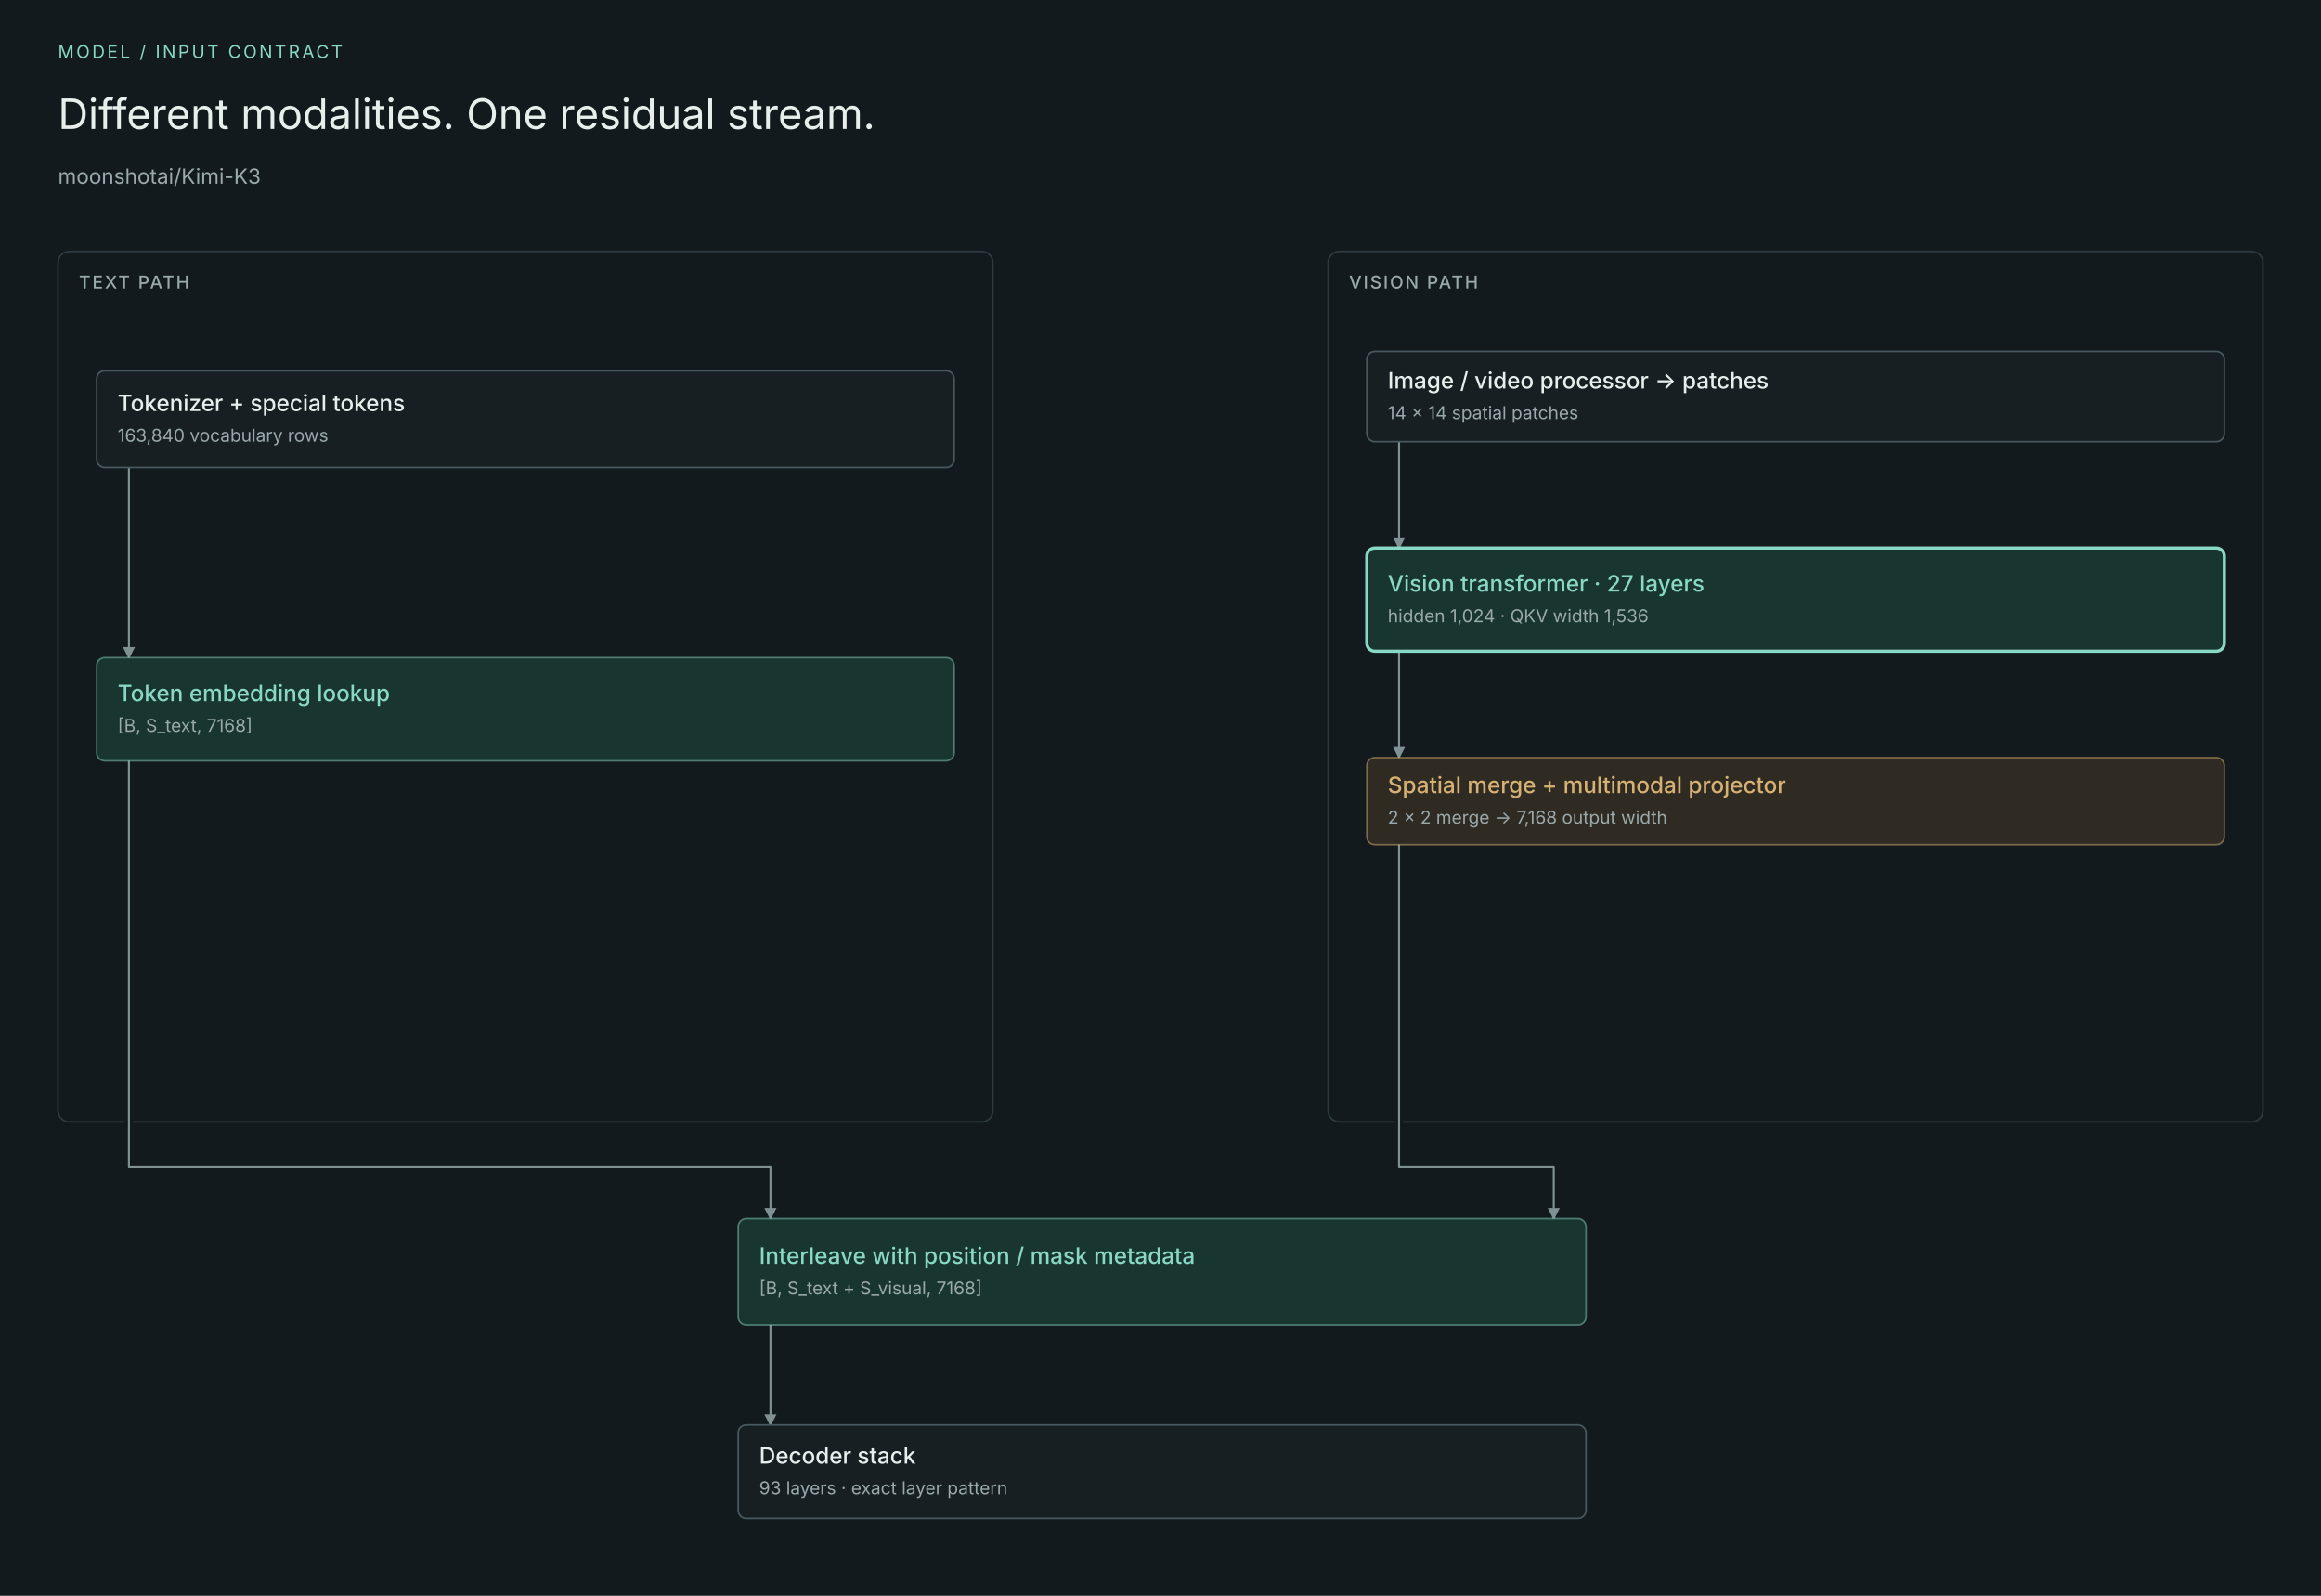
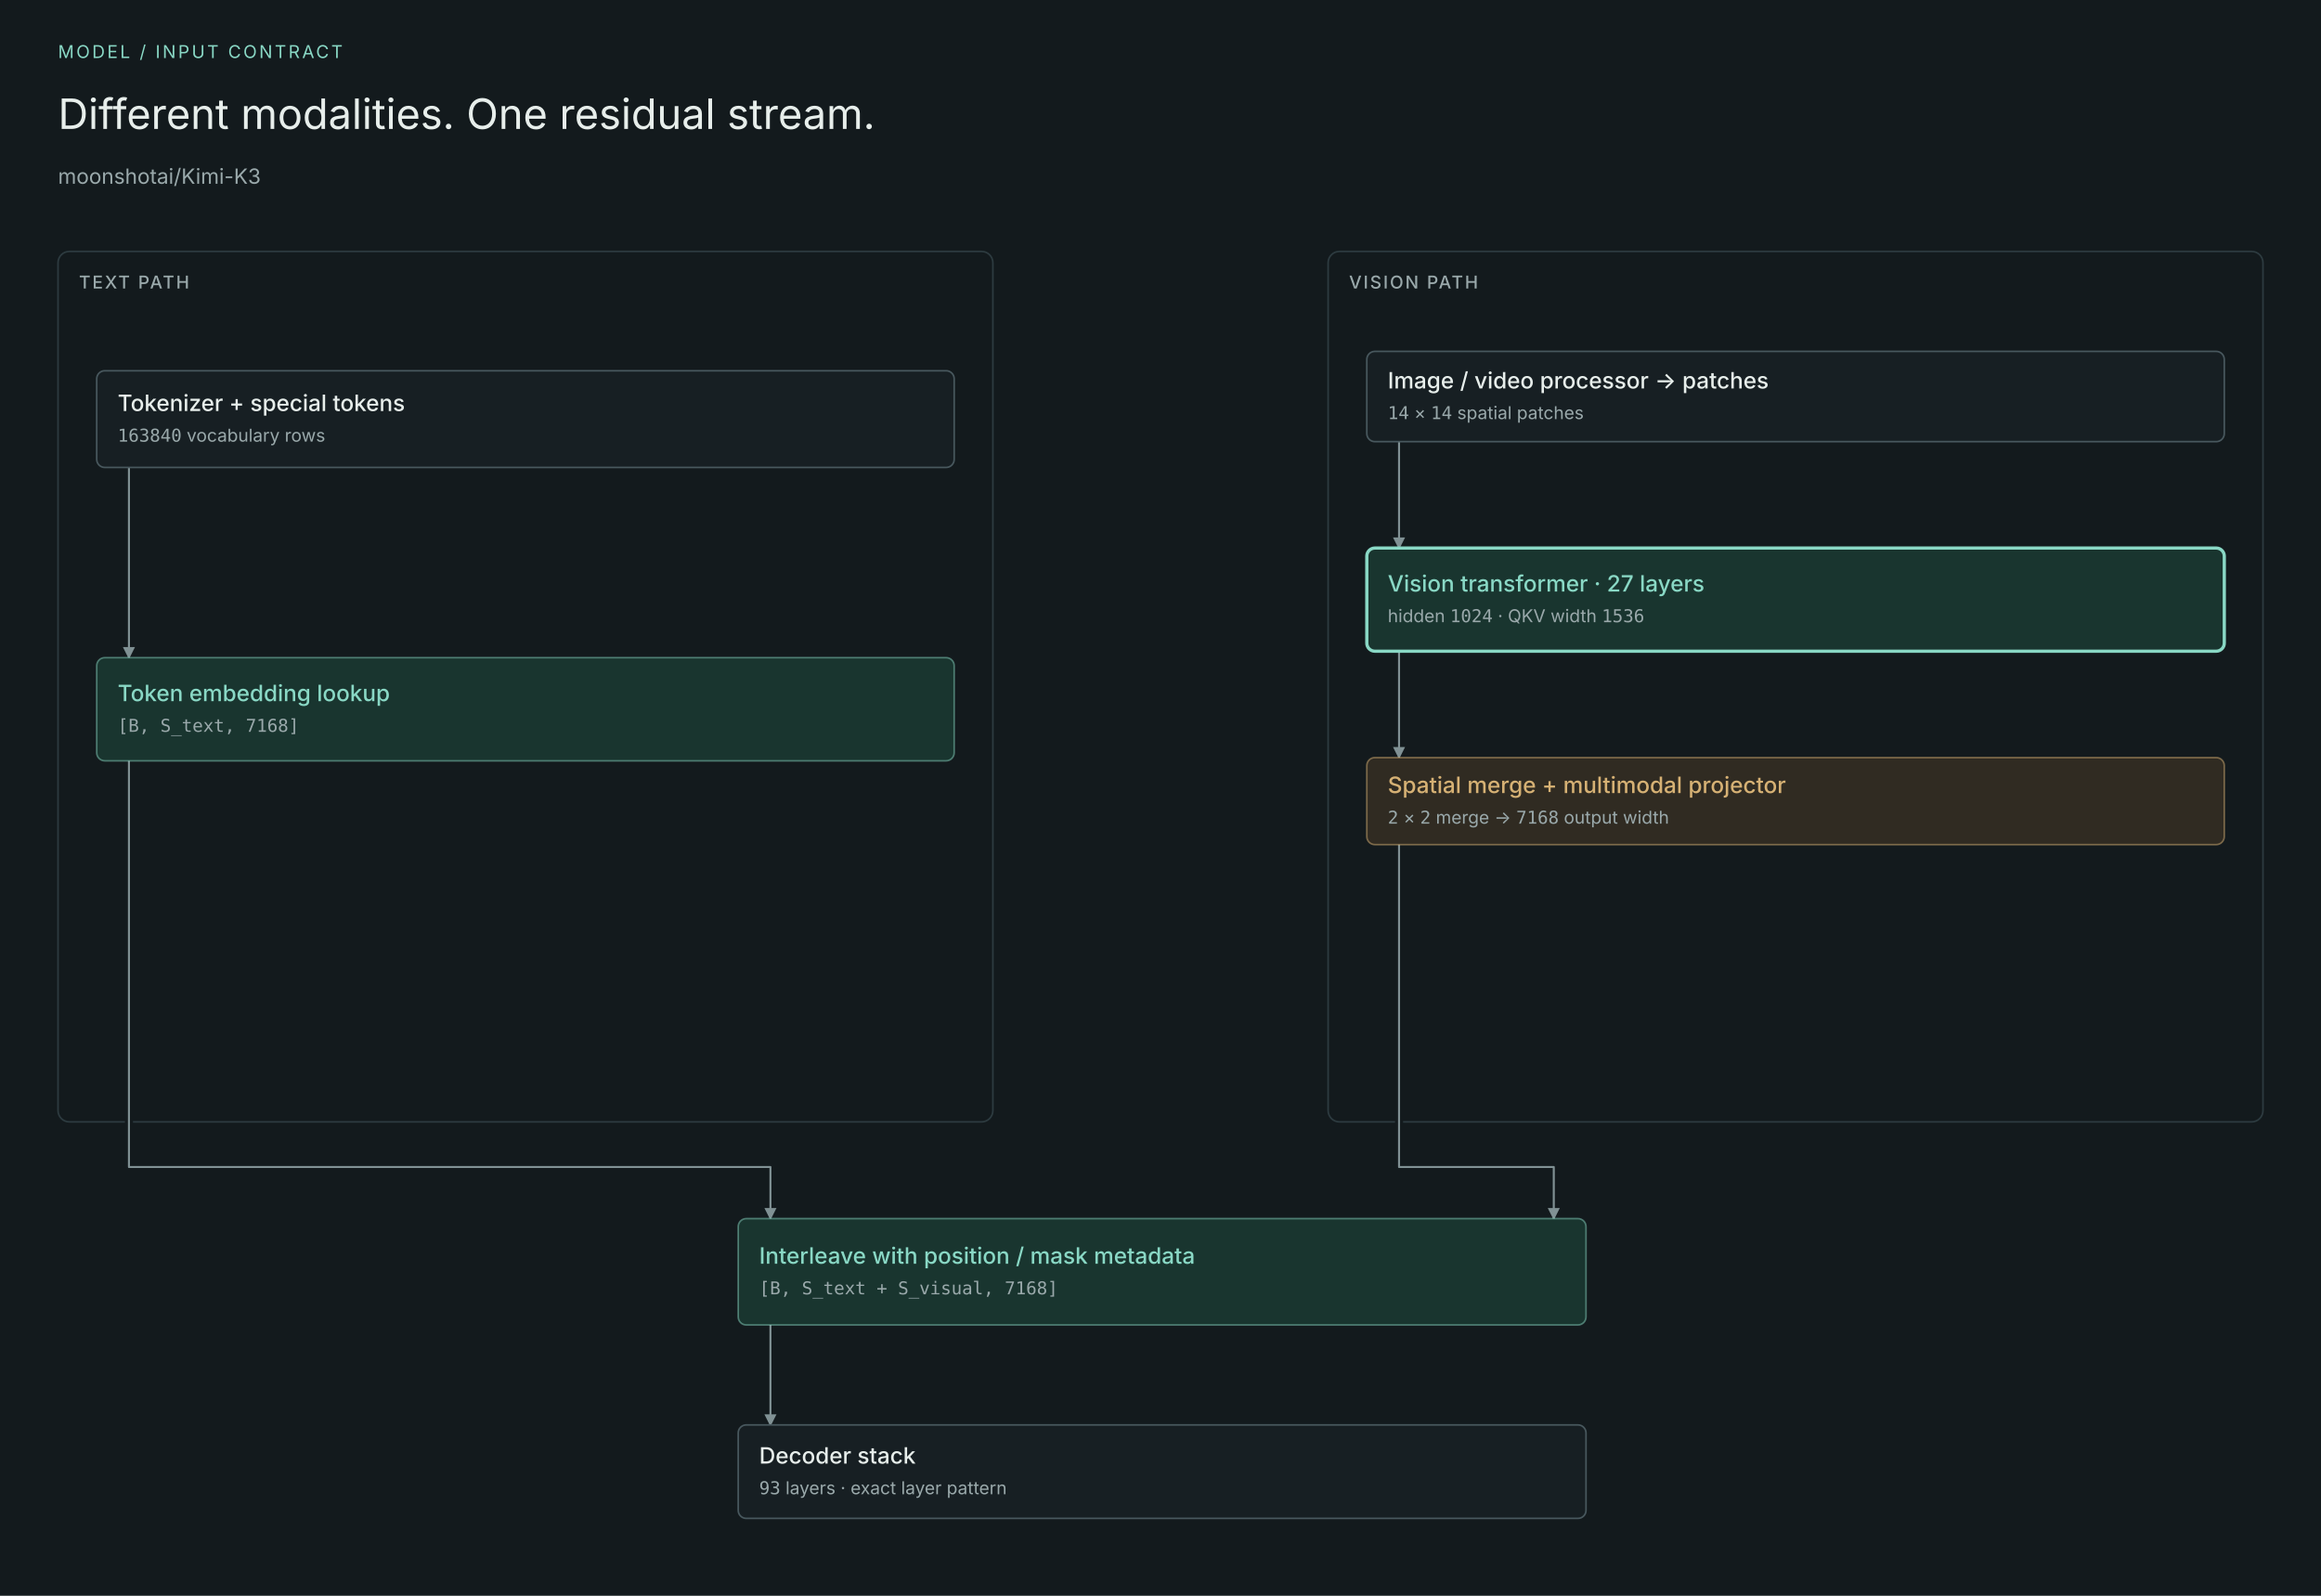
<svg xmlns="http://www.w3.org/2000/svg" class="schematic" id="schematic" viewBox="0 0 1440 990" role="group" aria-label="Kimi K3 Architecture schematic" style="fill:rgb(0, 0, 0);fill-opacity:1;stroke:none;stroke-width:1px;stroke-opacity:1;stroke-dasharray:none;stroke-linecap:butt;stroke-linejoin:miter;font-family:Inter, -apple-system, &quot;system-ui&quot;, &quot;Segoe UI&quot;, Arial, sans-serif;font-size:14px;font-weight:400;letter-spacing:normal;text-anchor:start;opacity:1" width="1440" height="990">
  <defs style="fill:rgb(0, 0, 0);fill-opacity:1;stroke:none;stroke-width:1px;stroke-opacity:1;stroke-dasharray:none;stroke-linecap:butt;stroke-linejoin:miter;font-family:Inter, -apple-system, &quot;system-ui&quot;, &quot;Segoe UI&quot;, Arial, sans-serif;font-size:14px;font-weight:400;letter-spacing:normal;text-anchor:start;opacity:1">
    <marker id="arrow-flow" viewBox="0 0 8 8" refX="7" refY="4" markerWidth="6" markerHeight="6" orient="auto-start-reverse" style="fill:rgb(0, 0, 0);fill-opacity:1;stroke:none;stroke-width:1px;stroke-opacity:1;stroke-dasharray:none;stroke-linecap:butt;stroke-linejoin:miter;font-family:Inter, -apple-system, &quot;system-ui&quot;, &quot;Segoe UI&quot;, Arial, sans-serif;font-size:14px;font-weight:400;letter-spacing:normal;text-anchor:start;opacity:1">
      <path d="M 0 0 L 8 4 L 0 8 Z" style="fill:rgb(128, 145, 148);fill-opacity:1;stroke:none;stroke-width:1px;stroke-opacity:1;stroke-dasharray:none;stroke-linecap:butt;stroke-linejoin:miter;font-family:Inter, -apple-system, &quot;system-ui&quot;, &quot;Segoe UI&quot;, Arial, sans-serif;font-size:14px;font-weight:400;letter-spacing:normal;text-anchor:start;opacity:1" />
    </marker>
    <marker id="arrow-state" viewBox="0 0 8 8" refX="7" refY="4" markerWidth="6" markerHeight="6" orient="auto-start-reverse" style="fill:rgb(0, 0, 0);fill-opacity:1;stroke:none;stroke-width:1px;stroke-opacity:1;stroke-dasharray:none;stroke-linecap:butt;stroke-linejoin:miter;font-family:Inter, -apple-system, &quot;system-ui&quot;, &quot;Segoe UI&quot;, Arial, sans-serif;font-size:14px;font-weight:400;letter-spacing:normal;text-anchor:start;opacity:1">
      <path d="M 0 0 L 8 4 L 0 8 Z" style="fill:rgb(214, 177, 116);fill-opacity:1;stroke:none;stroke-width:1px;stroke-opacity:1;stroke-dasharray:none;stroke-linecap:butt;stroke-linejoin:miter;font-family:Inter, -apple-system, &quot;system-ui&quot;, &quot;Segoe UI&quot;, Arial, sans-serif;font-size:14px;font-weight:400;letter-spacing:normal;text-anchor:start;opacity:1" />
    </marker>
    <marker id="arrow-residual" viewBox="0 0 8 8" refX="7" refY="4" markerWidth="6" markerHeight="6" orient="auto-start-reverse" style="fill:rgb(0, 0, 0);fill-opacity:1;stroke:none;stroke-width:1px;stroke-opacity:1;stroke-dasharray:none;stroke-linecap:butt;stroke-linejoin:miter;font-family:Inter, -apple-system, &quot;system-ui&quot;, &quot;Segoe UI&quot;, Arial, sans-serif;font-size:14px;font-weight:400;letter-spacing:normal;text-anchor:start;opacity:1">
      <path d="M 0 0 L 8 4 L 0 8 Z" style="fill:rgb(128, 145, 148);fill-opacity:1;stroke:none;stroke-width:1px;stroke-opacity:1;stroke-dasharray:none;stroke-linecap:butt;stroke-linejoin:miter;font-family:Inter, -apple-system, &quot;system-ui&quot;, &quot;Segoe UI&quot;, Arial, sans-serif;font-size:14px;font-weight:400;letter-spacing:normal;text-anchor:start;opacity:1" />
    </marker>
    <marker id="arrow-comm" viewBox="0 0 8 8" refX="7" refY="4" markerWidth="6" markerHeight="6" orient="auto-start-reverse" style="fill:rgb(0, 0, 0);fill-opacity:1;stroke:none;stroke-width:1px;stroke-opacity:1;stroke-dasharray:none;stroke-linecap:butt;stroke-linejoin:miter;font-family:Inter, -apple-system, &quot;system-ui&quot;, &quot;Segoe UI&quot;, Arial, sans-serif;font-size:14px;font-weight:400;letter-spacing:normal;text-anchor:start;opacity:1">
      <path d="M 0 0 L 8 4 L 0 8 Z" style="fill:rgb(183, 167, 228);fill-opacity:1;stroke:none;stroke-width:1px;stroke-opacity:1;stroke-dasharray:none;stroke-linecap:butt;stroke-linejoin:miter;font-family:Inter, -apple-system, &quot;system-ui&quot;, &quot;Segoe UI&quot;, Arial, sans-serif;font-size:14px;font-weight:400;letter-spacing:normal;text-anchor:start;opacity:1" />
    </marker>
    <marker id="arrow-control" viewBox="0 0 8 8" refX="7" refY="4" markerWidth="6" markerHeight="6" orient="auto-start-reverse" style="fill:rgb(0, 0, 0);fill-opacity:1;stroke:none;stroke-width:1px;stroke-opacity:1;stroke-dasharray:none;stroke-linecap:butt;stroke-linejoin:miter;font-family:Inter, -apple-system, &quot;system-ui&quot;, &quot;Segoe UI&quot;, Arial, sans-serif;font-size:14px;font-weight:400;letter-spacing:normal;text-anchor:start;opacity:1">
      <path d="M 0 0 L 8 4 L 0 8 Z" style="fill:rgb(128, 145, 148);fill-opacity:1;stroke:none;stroke-width:1px;stroke-opacity:1;stroke-dasharray:none;stroke-linecap:butt;stroke-linejoin:miter;font-family:Inter, -apple-system, &quot;system-ui&quot;, &quot;Segoe UI&quot;, Arial, sans-serif;font-size:14px;font-weight:400;letter-spacing:normal;text-anchor:start;opacity:1" />
    </marker>
    <marker id="arrow-delay" viewBox="0 0 8 8" refX="7" refY="4" markerWidth="6" markerHeight="6" orient="auto-start-reverse" style="fill:rgb(0, 0, 0);fill-opacity:1;stroke:none;stroke-width:1px;stroke-opacity:1;stroke-dasharray:none;stroke-linecap:butt;stroke-linejoin:miter;font-family:Inter, -apple-system, &quot;system-ui&quot;, &quot;Segoe UI&quot;, Arial, sans-serif;font-size:14px;font-weight:400;letter-spacing:normal;text-anchor:start;opacity:1">
      <path d="M 0 0 L 8 4 L 0 8 Z" style="fill:rgb(214, 177, 116);fill-opacity:1;stroke:none;stroke-width:1px;stroke-opacity:1;stroke-dasharray:none;stroke-linecap:butt;stroke-linejoin:miter;font-family:Inter, -apple-system, &quot;system-ui&quot;, &quot;Segoe UI&quot;, Arial, sans-serif;font-size:14px;font-weight:400;letter-spacing:normal;text-anchor:start;opacity:1" />
    </marker>
    <marker id="arrow-host" viewBox="0 0 8 8" refX="7" refY="4" markerWidth="6" markerHeight="6" orient="auto-start-reverse" style="fill:rgb(0, 0, 0);fill-opacity:1;stroke:none;stroke-width:1px;stroke-opacity:1;stroke-dasharray:none;stroke-linecap:butt;stroke-linejoin:miter;font-family:Inter, -apple-system, &quot;system-ui&quot;, &quot;Segoe UI&quot;, Arial, sans-serif;font-size:14px;font-weight:400;letter-spacing:normal;text-anchor:start;opacity:1">
      <path d="M 0 0 L 8 4 L 0 8 Z" style="fill:rgb(128, 145, 148);fill-opacity:1;stroke:none;stroke-width:1px;stroke-opacity:1;stroke-dasharray:none;stroke-linecap:butt;stroke-linejoin:miter;font-family:Inter, -apple-system, &quot;system-ui&quot;, &quot;Segoe UI&quot;, Arial, sans-serif;font-size:14px;font-weight:400;letter-spacing:normal;text-anchor:start;opacity:1" />
    </marker>
    <marker id="arrow-nvlink" viewBox="0 0 8 8" refX="7" refY="4" markerWidth="6" markerHeight="6" orient="auto-start-reverse" style="fill:rgb(0, 0, 0);fill-opacity:1;stroke:none;stroke-width:1px;stroke-opacity:1;stroke-dasharray:none;stroke-linecap:butt;stroke-linejoin:miter;font-family:Inter, -apple-system, &quot;system-ui&quot;, &quot;Segoe UI&quot;, Arial, sans-serif;font-size:14px;font-weight:400;letter-spacing:normal;text-anchor:start;opacity:1">
      <path d="M 0 0 L 8 4 L 0 8 Z" style="fill:rgb(128, 145, 148);fill-opacity:1;stroke:none;stroke-width:1px;stroke-opacity:1;stroke-dasharray:none;stroke-linecap:butt;stroke-linejoin:miter;font-family:Inter, -apple-system, &quot;system-ui&quot;, &quot;Segoe UI&quot;, Arial, sans-serif;font-size:14px;font-weight:400;letter-spacing:normal;text-anchor:start;opacity:1" />
    </marker>
    <marker id="arrow-inactive" viewBox="0 0 8 8" refX="7" refY="4" markerWidth="6" markerHeight="6" orient="auto-start-reverse" style="fill:rgb(0, 0, 0);fill-opacity:1;stroke:none;stroke-width:1px;stroke-opacity:1;stroke-dasharray:none;stroke-linecap:butt;stroke-linejoin:miter;font-family:Inter, -apple-system, &quot;system-ui&quot;, &quot;Segoe UI&quot;, Arial, sans-serif;font-size:14px;font-weight:400;letter-spacing:normal;text-anchor:start;opacity:1">
      <path d="M 0 0 L 8 4 L 0 8 Z" style="fill:rgb(128, 145, 148);fill-opacity:1;stroke:none;stroke-width:1px;stroke-opacity:1;stroke-dasharray:none;stroke-linecap:butt;stroke-linejoin:miter;font-family:Inter, -apple-system, &quot;system-ui&quot;, &quot;Segoe UI&quot;, Arial, sans-serif;font-size:14px;font-weight:400;letter-spacing:normal;text-anchor:start;opacity:1" />
    </marker>
  </defs>
  <rect class="canvas-bg" width="1440" height="990" style="fill:rgb(19, 26, 29);fill-opacity:1;stroke:none;stroke-width:1px;stroke-opacity:1;stroke-dasharray:none;stroke-linecap:butt;stroke-linejoin:miter;font-family:Inter, -apple-system, &quot;system-ui&quot;, &quot;Segoe UI&quot;, Arial, sans-serif;font-size:14px;font-weight:400;letter-spacing:normal;text-anchor:start;opacity:1" />
  <g class="diagram-group" data-group="text-input-region" style="fill:rgb(0, 0, 0);fill-opacity:1;stroke:none;stroke-width:1px;stroke-opacity:1;stroke-dasharray:none;stroke-linecap:butt;stroke-linejoin:miter;font-family:Inter, -apple-system, &quot;system-ui&quot;, &quot;Segoe UI&quot;, Arial, sans-serif;font-size:14px;font-weight:400;letter-spacing:normal;text-anchor:start;opacity:1">
    <rect class="group-box" x="36" y="156" width="580" height="540" rx="7" style="fill:none;fill-opacity:1;stroke:rgb(45, 59, 64);stroke-width:1px;stroke-opacity:1;stroke-dasharray:none;stroke-linecap:butt;stroke-linejoin:miter;font-family:Inter, -apple-system, &quot;system-ui&quot;, &quot;Segoe UI&quot;, Arial, sans-serif;font-size:14px;font-weight:400;letter-spacing:normal;text-anchor:start;opacity:1" />
    <text class="group-title" x="49" y="179" style="fill:rgb(154, 169, 171);fill-opacity:1;stroke:none;stroke-width:1px;stroke-opacity:1;stroke-dasharray:none;stroke-linecap:butt;stroke-linejoin:miter;font-family:Inter, -apple-system, &quot;system-ui&quot;, &quot;Segoe UI&quot;, Arial, sans-serif;font-size:11px;font-weight:500;letter-spacing:1.1px;text-anchor:start;opacity:1">TEXT PATH</text>
  </g>
  <g class="diagram-group" data-group="vision-input-region" style="fill:rgb(0, 0, 0);fill-opacity:1;stroke:none;stroke-width:1px;stroke-opacity:1;stroke-dasharray:none;stroke-linecap:butt;stroke-linejoin:miter;font-family:Inter, -apple-system, &quot;system-ui&quot;, &quot;Segoe UI&quot;, Arial, sans-serif;font-size:14px;font-weight:400;letter-spacing:normal;text-anchor:start;opacity:1">
    <rect class="group-box" x="824" y="156" width="580" height="540" rx="7" style="fill:none;fill-opacity:1;stroke:rgb(45, 59, 64);stroke-width:1px;stroke-opacity:1;stroke-dasharray:none;stroke-linecap:butt;stroke-linejoin:miter;font-family:Inter, -apple-system, &quot;system-ui&quot;, &quot;Segoe UI&quot;, Arial, sans-serif;font-size:14px;font-weight:400;letter-spacing:normal;text-anchor:start;opacity:1" />
    <text class="group-title" x="837" y="179" style="fill:rgb(154, 169, 171);fill-opacity:1;stroke:none;stroke-width:1px;stroke-opacity:1;stroke-dasharray:none;stroke-linecap:butt;stroke-linejoin:miter;font-family:Inter, -apple-system, &quot;system-ui&quot;, &quot;Segoe UI&quot;, Arial, sans-serif;font-size:11px;font-weight:500;letter-spacing:1.1px;text-anchor:start;opacity:1">VISION PATH</text>
  </g>
  <g class="edge  " data-edge="wire-0" style="fill:rgb(0, 0, 0);fill-opacity:1;stroke:none;stroke-width:1px;stroke-opacity:1;stroke-dasharray:none;stroke-linecap:butt;stroke-linejoin:miter;font-family:Inter, -apple-system, &quot;system-ui&quot;, &quot;Segoe UI&quot;, Arial, sans-serif;font-size:14px;font-weight:400;letter-spacing:normal;text-anchor:start;opacity:1">
    <path class="wire-halo" d="M80 290 L80 408" style="fill:none;fill-opacity:1;stroke:rgb(19, 26, 29);stroke-width:5px;stroke-opacity:1;stroke-dasharray:none;stroke-linecap:butt;stroke-linejoin:round;font-family:Inter, -apple-system, &quot;system-ui&quot;, &quot;Segoe UI&quot;, Arial, sans-serif;font-size:14px;font-weight:400;letter-spacing:normal;text-anchor:start;opacity:1" />
    <path class="wire flow" d="M80 290 L80 408" marker-end="url(#arrow-flow)" style="fill:none;fill-opacity:1;stroke:rgb(128, 145, 148);stroke-width:1.25px;stroke-opacity:1;stroke-dasharray:none;stroke-linecap:round;stroke-linejoin:round;font-family:Inter, -apple-system, &quot;system-ui&quot;, &quot;Segoe UI&quot;, Arial, sans-serif;font-size:14px;font-weight:400;letter-spacing:normal;text-anchor:start;opacity:1" />
  </g>
  <g class="edge  " data-edge="wire-1" style="fill:rgb(0, 0, 0);fill-opacity:1;stroke:none;stroke-width:1px;stroke-opacity:1;stroke-dasharray:none;stroke-linecap:butt;stroke-linejoin:miter;font-family:Inter, -apple-system, &quot;system-ui&quot;, &quot;Segoe UI&quot;, Arial, sans-serif;font-size:14px;font-weight:400;letter-spacing:normal;text-anchor:start;opacity:1">
    <path class="wire-halo" d="M868 274 L868 340" style="fill:none;fill-opacity:1;stroke:rgb(19, 26, 29);stroke-width:5px;stroke-opacity:1;stroke-dasharray:none;stroke-linecap:butt;stroke-linejoin:round;font-family:Inter, -apple-system, &quot;system-ui&quot;, &quot;Segoe UI&quot;, Arial, sans-serif;font-size:14px;font-weight:400;letter-spacing:normal;text-anchor:start;opacity:1" />
    <path class="wire flow" d="M868 274 L868 340" marker-end="url(#arrow-flow)" style="fill:none;fill-opacity:1;stroke:rgb(128, 145, 148);stroke-width:1.25px;stroke-opacity:1;stroke-dasharray:none;stroke-linecap:round;stroke-linejoin:round;font-family:Inter, -apple-system, &quot;system-ui&quot;, &quot;Segoe UI&quot;, Arial, sans-serif;font-size:14px;font-weight:400;letter-spacing:normal;text-anchor:start;opacity:1" />
  </g>
  <g class="edge  " data-edge="wire-2" style="fill:rgb(0, 0, 0);fill-opacity:1;stroke:none;stroke-width:1px;stroke-opacity:1;stroke-dasharray:none;stroke-linecap:butt;stroke-linejoin:miter;font-family:Inter, -apple-system, &quot;system-ui&quot;, &quot;Segoe UI&quot;, Arial, sans-serif;font-size:14px;font-weight:400;letter-spacing:normal;text-anchor:start;opacity:1">
    <path class="wire-halo" d="M868 404 L868 470" style="fill:none;fill-opacity:1;stroke:rgb(19, 26, 29);stroke-width:5px;stroke-opacity:1;stroke-dasharray:none;stroke-linecap:butt;stroke-linejoin:round;font-family:Inter, -apple-system, &quot;system-ui&quot;, &quot;Segoe UI&quot;, Arial, sans-serif;font-size:14px;font-weight:400;letter-spacing:normal;text-anchor:start;opacity:1" />
    <path class="wire flow" d="M868 404 L868 470" marker-end="url(#arrow-flow)" style="fill:none;fill-opacity:1;stroke:rgb(128, 145, 148);stroke-width:1.25px;stroke-opacity:1;stroke-dasharray:none;stroke-linecap:round;stroke-linejoin:round;font-family:Inter, -apple-system, &quot;system-ui&quot;, &quot;Segoe UI&quot;, Arial, sans-serif;font-size:14px;font-weight:400;letter-spacing:normal;text-anchor:start;opacity:1" />
  </g>
  <g class="edge  " data-edge="wire-3" style="fill:rgb(0, 0, 0);fill-opacity:1;stroke:none;stroke-width:1px;stroke-opacity:1;stroke-dasharray:none;stroke-linecap:butt;stroke-linejoin:miter;font-family:Inter, -apple-system, &quot;system-ui&quot;, &quot;Segoe UI&quot;, Arial, sans-serif;font-size:14px;font-weight:400;letter-spacing:normal;text-anchor:start;opacity:1">
    <path class="wire-halo" d="M80 472 L80 724 L478 724 L478 756" style="fill:none;fill-opacity:1;stroke:rgb(19, 26, 29);stroke-width:5px;stroke-opacity:1;stroke-dasharray:none;stroke-linecap:butt;stroke-linejoin:round;font-family:Inter, -apple-system, &quot;system-ui&quot;, &quot;Segoe UI&quot;, Arial, sans-serif;font-size:14px;font-weight:400;letter-spacing:normal;text-anchor:start;opacity:1" />
    <path class="wire flow" d="M80 472 L80 724 L478 724 L478 756" marker-end="url(#arrow-flow)" style="fill:none;fill-opacity:1;stroke:rgb(128, 145, 148);stroke-width:1.25px;stroke-opacity:1;stroke-dasharray:none;stroke-linecap:round;stroke-linejoin:round;font-family:Inter, -apple-system, &quot;system-ui&quot;, &quot;Segoe UI&quot;, Arial, sans-serif;font-size:14px;font-weight:400;letter-spacing:normal;text-anchor:start;opacity:1" />
  </g>
  <g class="edge  " data-edge="wire-4" style="fill:rgb(0, 0, 0);fill-opacity:1;stroke:none;stroke-width:1px;stroke-opacity:1;stroke-dasharray:none;stroke-linecap:butt;stroke-linejoin:miter;font-family:Inter, -apple-system, &quot;system-ui&quot;, &quot;Segoe UI&quot;, Arial, sans-serif;font-size:14px;font-weight:400;letter-spacing:normal;text-anchor:start;opacity:1">
    <path class="wire-halo" d="M868 524 L868 724 L964 724 L964 756" style="fill:none;fill-opacity:1;stroke:rgb(19, 26, 29);stroke-width:5px;stroke-opacity:1;stroke-dasharray:none;stroke-linecap:butt;stroke-linejoin:round;font-family:Inter, -apple-system, &quot;system-ui&quot;, &quot;Segoe UI&quot;, Arial, sans-serif;font-size:14px;font-weight:400;letter-spacing:normal;text-anchor:start;opacity:1" />
    <path class="wire flow" d="M868 524 L868 724 L964 724 L964 756" marker-end="url(#arrow-flow)" style="fill:none;fill-opacity:1;stroke:rgb(128, 145, 148);stroke-width:1.25px;stroke-opacity:1;stroke-dasharray:none;stroke-linecap:round;stroke-linejoin:round;font-family:Inter, -apple-system, &quot;system-ui&quot;, &quot;Segoe UI&quot;, Arial, sans-serif;font-size:14px;font-weight:400;letter-spacing:normal;text-anchor:start;opacity:1" />
  </g>
  <g class="edge  " data-edge="wire-5" style="fill:rgb(0, 0, 0);fill-opacity:1;stroke:none;stroke-width:1px;stroke-opacity:1;stroke-dasharray:none;stroke-linecap:butt;stroke-linejoin:miter;font-family:Inter, -apple-system, &quot;system-ui&quot;, &quot;Segoe UI&quot;, Arial, sans-serif;font-size:14px;font-weight:400;letter-spacing:normal;text-anchor:start;opacity:1">
    <path class="wire-halo" d="M478 822 L478 884" style="fill:none;fill-opacity:1;stroke:rgb(19, 26, 29);stroke-width:5px;stroke-opacity:1;stroke-dasharray:none;stroke-linecap:butt;stroke-linejoin:round;font-family:Inter, -apple-system, &quot;system-ui&quot;, &quot;Segoe UI&quot;, Arial, sans-serif;font-size:14px;font-weight:400;letter-spacing:normal;text-anchor:start;opacity:1" />
    <path class="wire flow" d="M478 822 L478 884" marker-end="url(#arrow-flow)" style="fill:none;fill-opacity:1;stroke:rgb(128, 145, 148);stroke-width:1.25px;stroke-opacity:1;stroke-dasharray:none;stroke-linecap:round;stroke-linejoin:round;font-family:Inter, -apple-system, &quot;system-ui&quot;, &quot;Segoe UI&quot;, Arial, sans-serif;font-size:14px;font-weight:400;letter-spacing:normal;text-anchor:start;opacity:1" />
  </g>
-   <g class="node op neutral    " data-node="tokenizer" role="button" aria-label="Tokenizer + special tokens — 163,840 vocabulary rows" style="fill:rgb(0, 0, 0);fill-opacity:1;stroke:none;stroke-width:1px;stroke-opacity:1;stroke-dasharray:none;stroke-linecap:butt;stroke-linejoin:miter;font-family:Inter, -apple-system, &quot;system-ui&quot;, &quot;Segoe UI&quot;, Arial, sans-serif;font-size:14px;font-weight:400;letter-spacing:normal;text-anchor:start;opacity:1">
+   <g class="node op neutral    " data-node="tokenizer" role="button" aria-label="Tokenizer + special tokens — 163840 vocabulary rows" style="fill:rgb(0, 0, 0);fill-opacity:1;stroke:none;stroke-width:1px;stroke-opacity:1;stroke-dasharray:none;stroke-linecap:butt;stroke-linejoin:miter;font-family:Inter, -apple-system, &quot;system-ui&quot;, &quot;Segoe UI&quot;, Arial, sans-serif;font-size:14px;font-weight:400;letter-spacing:normal;text-anchor:start;opacity:1">
    <rect class="node-box" x="60" y="230" width="532" height="60" rx="5" style="fill:rgb(23, 31, 35);fill-opacity:1;stroke:rgb(72, 88, 94);stroke-width:1px;stroke-opacity:1;stroke-dasharray:none;stroke-linecap:butt;stroke-linejoin:miter;font-family:Inter, -apple-system, &quot;system-ui&quot;, &quot;Segoe UI&quot;, Arial, sans-serif;font-size:14px;font-weight:400;letter-spacing:normal;text-anchor:start;opacity:1" />
    <text class="node-title" x="73" y="255" style="fill:rgb(231, 238, 235);fill-opacity:1;stroke:none;stroke-width:1px;stroke-opacity:1;stroke-dasharray:none;stroke-linecap:butt;stroke-linejoin:miter;font-family:Inter, -apple-system, &quot;system-ui&quot;, &quot;Segoe UI&quot;, Arial, sans-serif;font-size:14px;font-weight:550;letter-spacing:normal;text-anchor:start;opacity:1">Tokenizer + special tokens</text>
-     <text class="node-sub" x="73" y="274" style="fill:rgb(154, 169, 171);fill-opacity:1;stroke:none;stroke-width:1px;stroke-opacity:1;stroke-dasharray:none;stroke-linecap:butt;stroke-linejoin:miter;font-family:Inter, -apple-system, &quot;system-ui&quot;, &quot;Segoe UI&quot;, Arial, sans-serif;font-size:11px;font-weight:400;letter-spacing:normal;text-anchor:start;opacity:1">163,840 vocabulary rows</text>
+     <text class="node-sub" x="73" y="274" style="fill:rgb(154, 169, 171);fill-opacity:1;stroke:none;stroke-width:1px;stroke-opacity:1;stroke-dasharray:none;stroke-linecap:butt;stroke-linejoin:miter;font-family:Inter, -apple-system, &quot;system-ui&quot;, &quot;Segoe UI&quot;, Arial, sans-serif;font-size:11px;font-weight:400;letter-spacing:normal;text-anchor:start;opacity:1">
+       <tspan class="numeric-token" style="fill:rgb(154, 169, 171);fill-opacity:1;stroke:none;stroke-width:1px;stroke-opacity:1;stroke-dasharray:none;stroke-linecap:butt;stroke-linejoin:miter;font-family:ui-monospace, SFMono-Regular, Consolas, monospace;font-size:11px;font-weight:400;letter-spacing:normal;text-anchor:start;opacity:1">163840</tspan> vocabulary rows</text>
  </g>
  <g class="node op compute    " data-node="text-embeddings" role="button" aria-label="Token embedding lookup — [B, S_text, 7168]" style="fill:rgb(0, 0, 0);fill-opacity:1;stroke:none;stroke-width:1px;stroke-opacity:1;stroke-dasharray:none;stroke-linecap:butt;stroke-linejoin:miter;font-family:Inter, -apple-system, &quot;system-ui&quot;, &quot;Segoe UI&quot;, Arial, sans-serif;font-size:14px;font-weight:400;letter-spacing:normal;text-anchor:start;opacity:1">
    <rect class="node-box" x="60" y="408" width="532" height="64" rx="5" style="fill:rgb(25, 53, 47);fill-opacity:1;stroke:rgb(137, 216, 197);stroke-width:1px;stroke-opacity:0.48;stroke-dasharray:none;stroke-linecap:butt;stroke-linejoin:miter;font-family:Inter, -apple-system, &quot;system-ui&quot;, &quot;Segoe UI&quot;, Arial, sans-serif;font-size:14px;font-weight:400;letter-spacing:normal;text-anchor:start;opacity:1" />
    <text class="node-title" x="73" y="435" style="fill:rgb(137, 216, 197);fill-opacity:1;stroke:none;stroke-width:1px;stroke-opacity:1;stroke-dasharray:none;stroke-linecap:butt;stroke-linejoin:miter;font-family:Inter, -apple-system, &quot;system-ui&quot;, &quot;Segoe UI&quot;, Arial, sans-serif;font-size:14px;font-weight:550;letter-spacing:normal;text-anchor:start;opacity:1">Token embedding lookup</text>
-     <text class="node-sub" x="73" y="454" style="fill:rgb(154, 169, 171);fill-opacity:1;stroke:none;stroke-width:1px;stroke-opacity:1;stroke-dasharray:none;stroke-linecap:butt;stroke-linejoin:miter;font-family:Inter, -apple-system, &quot;system-ui&quot;, &quot;Segoe UI&quot;, Arial, sans-serif;font-size:11px;font-weight:400;letter-spacing:normal;text-anchor:start;opacity:1">[B, S_text, 7168]</text>
+     <text class="node-sub" x="73" y="454" style="fill:rgb(154, 169, 171);fill-opacity:1;stroke:none;stroke-width:1px;stroke-opacity:1;stroke-dasharray:none;stroke-linecap:butt;stroke-linejoin:miter;font-family:Inter, -apple-system, &quot;system-ui&quot;, &quot;Segoe UI&quot;, Arial, sans-serif;font-size:11px;font-weight:400;letter-spacing:normal;text-anchor:start;opacity:1">
+       <tspan class="numeric-token" style="fill:rgb(154, 169, 171);fill-opacity:1;stroke:none;stroke-width:1px;stroke-opacity:1;stroke-dasharray:none;stroke-linecap:butt;stroke-linejoin:miter;font-family:ui-monospace, SFMono-Regular, Consolas, monospace;font-size:11px;font-weight:400;letter-spacing:normal;text-anchor:start;opacity:1">[B, S_text, 7168]</tspan>
+     </text>
  </g>
  <g class="node op neutral    " data-node="patches" role="button" aria-label="Image / video processor → patches — 14 × 14 spatial patches" style="fill:rgb(0, 0, 0);fill-opacity:1;stroke:none;stroke-width:1px;stroke-opacity:1;stroke-dasharray:none;stroke-linecap:butt;stroke-linejoin:miter;font-family:Inter, -apple-system, &quot;system-ui&quot;, &quot;Segoe UI&quot;, Arial, sans-serif;font-size:14px;font-weight:400;letter-spacing:normal;text-anchor:start;opacity:1">
    <rect class="node-box" x="848" y="218" width="532" height="56" rx="5" style="fill:rgb(23, 31, 35);fill-opacity:1;stroke:rgb(72, 88, 94);stroke-width:1px;stroke-opacity:1;stroke-dasharray:none;stroke-linecap:butt;stroke-linejoin:miter;font-family:Inter, -apple-system, &quot;system-ui&quot;, &quot;Segoe UI&quot;, Arial, sans-serif;font-size:14px;font-weight:400;letter-spacing:normal;text-anchor:start;opacity:1" />
    <text class="node-title" x="861" y="241" style="fill:rgb(231, 238, 235);fill-opacity:1;stroke:none;stroke-width:1px;stroke-opacity:1;stroke-dasharray:none;stroke-linecap:butt;stroke-linejoin:miter;font-family:Inter, -apple-system, &quot;system-ui&quot;, &quot;Segoe UI&quot;, Arial, sans-serif;font-size:14px;font-weight:550;letter-spacing:normal;text-anchor:start;opacity:1">Image / video processor → patches</text>
-     <text class="node-sub" x="861" y="260" style="fill:rgb(154, 169, 171);fill-opacity:1;stroke:none;stroke-width:1px;stroke-opacity:1;stroke-dasharray:none;stroke-linecap:butt;stroke-linejoin:miter;font-family:Inter, -apple-system, &quot;system-ui&quot;, &quot;Segoe UI&quot;, Arial, sans-serif;font-size:11px;font-weight:400;letter-spacing:normal;text-anchor:start;opacity:1">14 × 14 spatial patches</text>
+     <text class="node-sub" x="861" y="260" style="fill:rgb(154, 169, 171);fill-opacity:1;stroke:none;stroke-width:1px;stroke-opacity:1;stroke-dasharray:none;stroke-linecap:butt;stroke-linejoin:miter;font-family:Inter, -apple-system, &quot;system-ui&quot;, &quot;Segoe UI&quot;, Arial, sans-serif;font-size:11px;font-weight:400;letter-spacing:normal;text-anchor:start;opacity:1">
+       <tspan class="numeric-token" style="fill:rgb(154, 169, 171);fill-opacity:1;stroke:none;stroke-width:1px;stroke-opacity:1;stroke-dasharray:none;stroke-linecap:butt;stroke-linejoin:miter;font-family:ui-monospace, SFMono-Regular, Consolas, monospace;font-size:11px;font-weight:400;letter-spacing:normal;text-anchor:start;opacity:1">14</tspan> × <tspan class="numeric-token" style="fill:rgb(154, 169, 171);fill-opacity:1;stroke:none;stroke-width:1px;stroke-opacity:1;stroke-dasharray:none;stroke-linecap:butt;stroke-linejoin:miter;font-family:ui-monospace, SFMono-Regular, Consolas, monospace;font-size:11px;font-weight:400;letter-spacing:normal;text-anchor:start;opacity:1">14</tspan> spatial patches</text>
  </g>
-   <g class="node op compute   selected " data-node="vision-tower" role="button" aria-label="Vision transformer · 27 layers — hidden 1,024 · QKV width 1,536" style="fill:rgb(0, 0, 0);fill-opacity:1;stroke:none;stroke-width:1px;stroke-opacity:1;stroke-dasharray:none;stroke-linecap:butt;stroke-linejoin:miter;font-family:Inter, -apple-system, &quot;system-ui&quot;, &quot;Segoe UI&quot;, Arial, sans-serif;font-size:14px;font-weight:400;letter-spacing:normal;text-anchor:start;opacity:1">
+   <g class="node op compute   selected " data-node="vision-tower" role="button" aria-label="Vision transformer · 27 layers — hidden 1024 · QKV width 1536" style="fill:rgb(0, 0, 0);fill-opacity:1;stroke:none;stroke-width:1px;stroke-opacity:1;stroke-dasharray:none;stroke-linecap:butt;stroke-linejoin:miter;font-family:Inter, -apple-system, &quot;system-ui&quot;, &quot;Segoe UI&quot;, Arial, sans-serif;font-size:14px;font-weight:400;letter-spacing:normal;text-anchor:start;opacity:1">
    <rect class="node-box" x="848" y="340" width="532" height="64" rx="5" style="fill:rgb(25, 53, 47);fill-opacity:1;stroke:rgb(137, 216, 197);stroke-width:2px;stroke-opacity:1;stroke-dasharray:none;stroke-linecap:butt;stroke-linejoin:miter;font-family:Inter, -apple-system, &quot;system-ui&quot;, &quot;Segoe UI&quot;, Arial, sans-serif;font-size:14px;font-weight:400;letter-spacing:normal;text-anchor:start;opacity:1" />
    <text class="node-title" x="861" y="367" style="fill:rgb(137, 216, 197);fill-opacity:1;stroke:none;stroke-width:1px;stroke-opacity:1;stroke-dasharray:none;stroke-linecap:butt;stroke-linejoin:miter;font-family:Inter, -apple-system, &quot;system-ui&quot;, &quot;Segoe UI&quot;, Arial, sans-serif;font-size:14px;font-weight:550;letter-spacing:normal;text-anchor:start;opacity:1">Vision transformer · 27 layers</text>
-     <text class="node-sub" x="861" y="386" style="fill:rgb(154, 169, 171);fill-opacity:1;stroke:none;stroke-width:1px;stroke-opacity:1;stroke-dasharray:none;stroke-linecap:butt;stroke-linejoin:miter;font-family:Inter, -apple-system, &quot;system-ui&quot;, &quot;Segoe UI&quot;, Arial, sans-serif;font-size:11px;font-weight:400;letter-spacing:normal;text-anchor:start;opacity:1">hidden 1,024 · QKV width 1,536</text>
+     <text class="node-sub" x="861" y="386" style="fill:rgb(154, 169, 171);fill-opacity:1;stroke:none;stroke-width:1px;stroke-opacity:1;stroke-dasharray:none;stroke-linecap:butt;stroke-linejoin:miter;font-family:Inter, -apple-system, &quot;system-ui&quot;, &quot;Segoe UI&quot;, Arial, sans-serif;font-size:11px;font-weight:400;letter-spacing:normal;text-anchor:start;opacity:1">hidden <tspan class="numeric-token" style="fill:rgb(154, 169, 171);fill-opacity:1;stroke:none;stroke-width:1px;stroke-opacity:1;stroke-dasharray:none;stroke-linecap:butt;stroke-linejoin:miter;font-family:ui-monospace, SFMono-Regular, Consolas, monospace;font-size:11px;font-weight:400;letter-spacing:normal;text-anchor:start;opacity:1">1024</tspan> · QKV width <tspan class="numeric-token" style="fill:rgb(154, 169, 171);fill-opacity:1;stroke:none;stroke-width:1px;stroke-opacity:1;stroke-dasharray:none;stroke-linecap:butt;stroke-linejoin:miter;font-family:ui-monospace, SFMono-Regular, Consolas, monospace;font-size:11px;font-weight:400;letter-spacing:normal;text-anchor:start;opacity:1">1536</tspan>
+     </text>
  </g>
-   <g class="node op state    " data-node="vision-merge" role="button" aria-label="Spatial merge + multimodal projector — 2 × 2 merge → 7,168 output width" style="fill:rgb(0, 0, 0);fill-opacity:1;stroke:none;stroke-width:1px;stroke-opacity:1;stroke-dasharray:none;stroke-linecap:butt;stroke-linejoin:miter;font-family:Inter, -apple-system, &quot;system-ui&quot;, &quot;Segoe UI&quot;, Arial, sans-serif;font-size:14px;font-weight:400;letter-spacing:normal;text-anchor:start;opacity:1">
+   <g class="node op state    " data-node="vision-merge" role="button" aria-label="Spatial merge + multimodal projector — 2 × 2 merge → 7168 output width" style="fill:rgb(0, 0, 0);fill-opacity:1;stroke:none;stroke-width:1px;stroke-opacity:1;stroke-dasharray:none;stroke-linecap:butt;stroke-linejoin:miter;font-family:Inter, -apple-system, &quot;system-ui&quot;, &quot;Segoe UI&quot;, Arial, sans-serif;font-size:14px;font-weight:400;letter-spacing:normal;text-anchor:start;opacity:1">
    <rect class="node-box" x="848" y="470" width="532" height="54" rx="5" style="fill:rgb(48, 43, 34);fill-opacity:1;stroke:rgb(214, 177, 116);stroke-width:1px;stroke-opacity:0.5;stroke-dasharray:none;stroke-linecap:butt;stroke-linejoin:miter;font-family:Inter, -apple-system, &quot;system-ui&quot;, &quot;Segoe UI&quot;, Arial, sans-serif;font-size:14px;font-weight:400;letter-spacing:normal;text-anchor:start;opacity:1" />
    <text class="node-title" x="861" y="492" style="fill:rgb(214, 177, 116);fill-opacity:1;stroke:none;stroke-width:1px;stroke-opacity:1;stroke-dasharray:none;stroke-linecap:butt;stroke-linejoin:miter;font-family:Inter, -apple-system, &quot;system-ui&quot;, &quot;Segoe UI&quot;, Arial, sans-serif;font-size:14px;font-weight:550;letter-spacing:normal;text-anchor:start;opacity:1">Spatial merge + multimodal projector</text>
-     <text class="node-sub" x="861" y="511" style="fill:rgb(154, 169, 171);fill-opacity:1;stroke:none;stroke-width:1px;stroke-opacity:1;stroke-dasharray:none;stroke-linecap:butt;stroke-linejoin:miter;font-family:Inter, -apple-system, &quot;system-ui&quot;, &quot;Segoe UI&quot;, Arial, sans-serif;font-size:11px;font-weight:400;letter-spacing:normal;text-anchor:start;opacity:1">2 × 2 merge → 7,168 output width</text>
+     <text class="node-sub" x="861" y="511" style="fill:rgb(154, 169, 171);fill-opacity:1;stroke:none;stroke-width:1px;stroke-opacity:1;stroke-dasharray:none;stroke-linecap:butt;stroke-linejoin:miter;font-family:Inter, -apple-system, &quot;system-ui&quot;, &quot;Segoe UI&quot;, Arial, sans-serif;font-size:11px;font-weight:400;letter-spacing:normal;text-anchor:start;opacity:1">
+       <tspan class="numeric-token" style="fill:rgb(154, 169, 171);fill-opacity:1;stroke:none;stroke-width:1px;stroke-opacity:1;stroke-dasharray:none;stroke-linecap:butt;stroke-linejoin:miter;font-family:ui-monospace, SFMono-Regular, Consolas, monospace;font-size:11px;font-weight:400;letter-spacing:normal;text-anchor:start;opacity:1">2</tspan> × <tspan class="numeric-token" style="fill:rgb(154, 169, 171);fill-opacity:1;stroke:none;stroke-width:1px;stroke-opacity:1;stroke-dasharray:none;stroke-linecap:butt;stroke-linejoin:miter;font-family:ui-monospace, SFMono-Regular, Consolas, monospace;font-size:11px;font-weight:400;letter-spacing:normal;text-anchor:start;opacity:1">2</tspan> merge → <tspan class="numeric-token" style="fill:rgb(154, 169, 171);fill-opacity:1;stroke:none;stroke-width:1px;stroke-opacity:1;stroke-dasharray:none;stroke-linecap:butt;stroke-linejoin:miter;font-family:ui-monospace, SFMono-Regular, Consolas, monospace;font-size:11px;font-weight:400;letter-spacing:normal;text-anchor:start;opacity:1">7168</tspan> output width</text>
  </g>
  <g class="node op compute    " data-node="interleave" role="button" aria-label="Interleave with position / mask metadata — [B, S_text + S_visual, 7168]" style="fill:rgb(0, 0, 0);fill-opacity:1;stroke:none;stroke-width:1px;stroke-opacity:1;stroke-dasharray:none;stroke-linecap:butt;stroke-linejoin:miter;font-family:Inter, -apple-system, &quot;system-ui&quot;, &quot;Segoe UI&quot;, Arial, sans-serif;font-size:14px;font-weight:400;letter-spacing:normal;text-anchor:start;opacity:1">
    <rect class="node-box" x="458" y="756" width="526" height="66" rx="5" style="fill:rgb(25, 53, 47);fill-opacity:1;stroke:rgb(137, 216, 197);stroke-width:1px;stroke-opacity:0.48;stroke-dasharray:none;stroke-linecap:butt;stroke-linejoin:miter;font-family:Inter, -apple-system, &quot;system-ui&quot;, &quot;Segoe UI&quot;, Arial, sans-serif;font-size:14px;font-weight:400;letter-spacing:normal;text-anchor:start;opacity:1" />
    <text class="node-title" x="471" y="784" style="fill:rgb(137, 216, 197);fill-opacity:1;stroke:none;stroke-width:1px;stroke-opacity:1;stroke-dasharray:none;stroke-linecap:butt;stroke-linejoin:miter;font-family:Inter, -apple-system, &quot;system-ui&quot;, &quot;Segoe UI&quot;, Arial, sans-serif;font-size:14px;font-weight:550;letter-spacing:normal;text-anchor:start;opacity:1">Interleave with position / mask metadata</text>
-     <text class="node-sub" x="471" y="803" style="fill:rgb(154, 169, 171);fill-opacity:1;stroke:none;stroke-width:1px;stroke-opacity:1;stroke-dasharray:none;stroke-linecap:butt;stroke-linejoin:miter;font-family:Inter, -apple-system, &quot;system-ui&quot;, &quot;Segoe UI&quot;, Arial, sans-serif;font-size:11px;font-weight:400;letter-spacing:normal;text-anchor:start;opacity:1">[B, S_text + S_visual, 7168]</text>
+     <text class="node-sub" x="471" y="803" style="fill:rgb(154, 169, 171);fill-opacity:1;stroke:none;stroke-width:1px;stroke-opacity:1;stroke-dasharray:none;stroke-linecap:butt;stroke-linejoin:miter;font-family:Inter, -apple-system, &quot;system-ui&quot;, &quot;Segoe UI&quot;, Arial, sans-serif;font-size:11px;font-weight:400;letter-spacing:normal;text-anchor:start;opacity:1">
+       <tspan class="numeric-token" style="fill:rgb(154, 169, 171);fill-opacity:1;stroke:none;stroke-width:1px;stroke-opacity:1;stroke-dasharray:none;stroke-linecap:butt;stroke-linejoin:miter;font-family:ui-monospace, SFMono-Regular, Consolas, monospace;font-size:11px;font-weight:400;letter-spacing:normal;text-anchor:start;opacity:1">[B, S_text + S_visual, 7168]</tspan>
+     </text>
  </g>
  <g class="node op neutral    " data-node="decoder-entry" role="button" aria-label="Decoder stack — 93 layers · exact layer pattern" style="fill:rgb(0, 0, 0);fill-opacity:1;stroke:none;stroke-width:1px;stroke-opacity:1;stroke-dasharray:none;stroke-linecap:butt;stroke-linejoin:miter;font-family:Inter, -apple-system, &quot;system-ui&quot;, &quot;Segoe UI&quot;, Arial, sans-serif;font-size:14px;font-weight:400;letter-spacing:normal;text-anchor:start;opacity:1">
    <rect class="node-box" x="458" y="884" width="526" height="58" rx="5" style="fill:rgb(23, 31, 35);fill-opacity:1;stroke:rgb(72, 88, 94);stroke-width:1px;stroke-opacity:1;stroke-dasharray:none;stroke-linecap:butt;stroke-linejoin:miter;font-family:Inter, -apple-system, &quot;system-ui&quot;, &quot;Segoe UI&quot;, Arial, sans-serif;font-size:14px;font-weight:400;letter-spacing:normal;text-anchor:start;opacity:1" />
    <text class="node-title" x="471" y="908" style="fill:rgb(231, 238, 235);fill-opacity:1;stroke:none;stroke-width:1px;stroke-opacity:1;stroke-dasharray:none;stroke-linecap:butt;stroke-linejoin:miter;font-family:Inter, -apple-system, &quot;system-ui&quot;, &quot;Segoe UI&quot;, Arial, sans-serif;font-size:14px;font-weight:550;letter-spacing:normal;text-anchor:start;opacity:1">Decoder stack</text>
-     <text class="node-sub" x="471" y="927" style="fill:rgb(154, 169, 171);fill-opacity:1;stroke:none;stroke-width:1px;stroke-opacity:1;stroke-dasharray:none;stroke-linecap:butt;stroke-linejoin:miter;font-family:Inter, -apple-system, &quot;system-ui&quot;, &quot;Segoe UI&quot;, Arial, sans-serif;font-size:11px;font-weight:400;letter-spacing:normal;text-anchor:start;opacity:1">93 layers · exact layer pattern</text>
+     <text class="node-sub" x="471" y="927" style="fill:rgb(154, 169, 171);fill-opacity:1;stroke:none;stroke-width:1px;stroke-opacity:1;stroke-dasharray:none;stroke-linecap:butt;stroke-linejoin:miter;font-family:Inter, -apple-system, &quot;system-ui&quot;, &quot;Segoe UI&quot;, Arial, sans-serif;font-size:11px;font-weight:400;letter-spacing:normal;text-anchor:start;opacity:1">
+       <tspan class="numeric-token" style="fill:rgb(154, 169, 171);fill-opacity:1;stroke:none;stroke-width:1px;stroke-opacity:1;stroke-dasharray:none;stroke-linecap:butt;stroke-linejoin:miter;font-family:ui-monospace, SFMono-Regular, Consolas, monospace;font-size:11px;font-weight:400;letter-spacing:normal;text-anchor:start;opacity:1">93</tspan> layers · exact layer pattern</text>
  </g>
  <text class="label compute" data-label="label-0" x="36" y="36" style="fill:rgb(137, 216, 197);fill-opacity:1;stroke:none;stroke-width:1px;stroke-opacity:1;stroke-dasharray:none;stroke-linecap:butt;stroke-linejoin:miter;font-family:Inter, -apple-system, &quot;system-ui&quot;, &quot;Segoe UI&quot;, Arial, sans-serif;font-size:11px;font-weight:400;letter-spacing:1.4px;text-anchor:start;opacity:1">MODEL / INPUT CONTRACT</text>
  <text class="label text" data-label="label-1" x="36" y="80" style="fill:rgb(231, 238, 235);fill-opacity:1;stroke:none;stroke-width:1px;stroke-opacity:1;stroke-dasharray:none;stroke-linecap:butt;stroke-linejoin:miter;font-family:Inter, -apple-system, &quot;system-ui&quot;, &quot;Segoe UI&quot;, Arial, sans-serif;font-size:26px;font-weight:400;letter-spacing:normal;text-anchor:start;opacity:1">Different modalities. One residual stream.</text>
  <text class="label muted" data-label="label-2" x="36" y="114" style="fill:rgb(154, 169, 171);fill-opacity:1;stroke:none;stroke-width:1px;stroke-opacity:1;stroke-dasharray:none;stroke-linecap:butt;stroke-linejoin:miter;font-family:Inter, -apple-system, &quot;system-ui&quot;, &quot;Segoe UI&quot;, Arial, sans-serif;font-size:13px;font-weight:400;letter-spacing:normal;text-anchor:start;opacity:1">moonshotai/Kimi-K3</text>
</svg>
